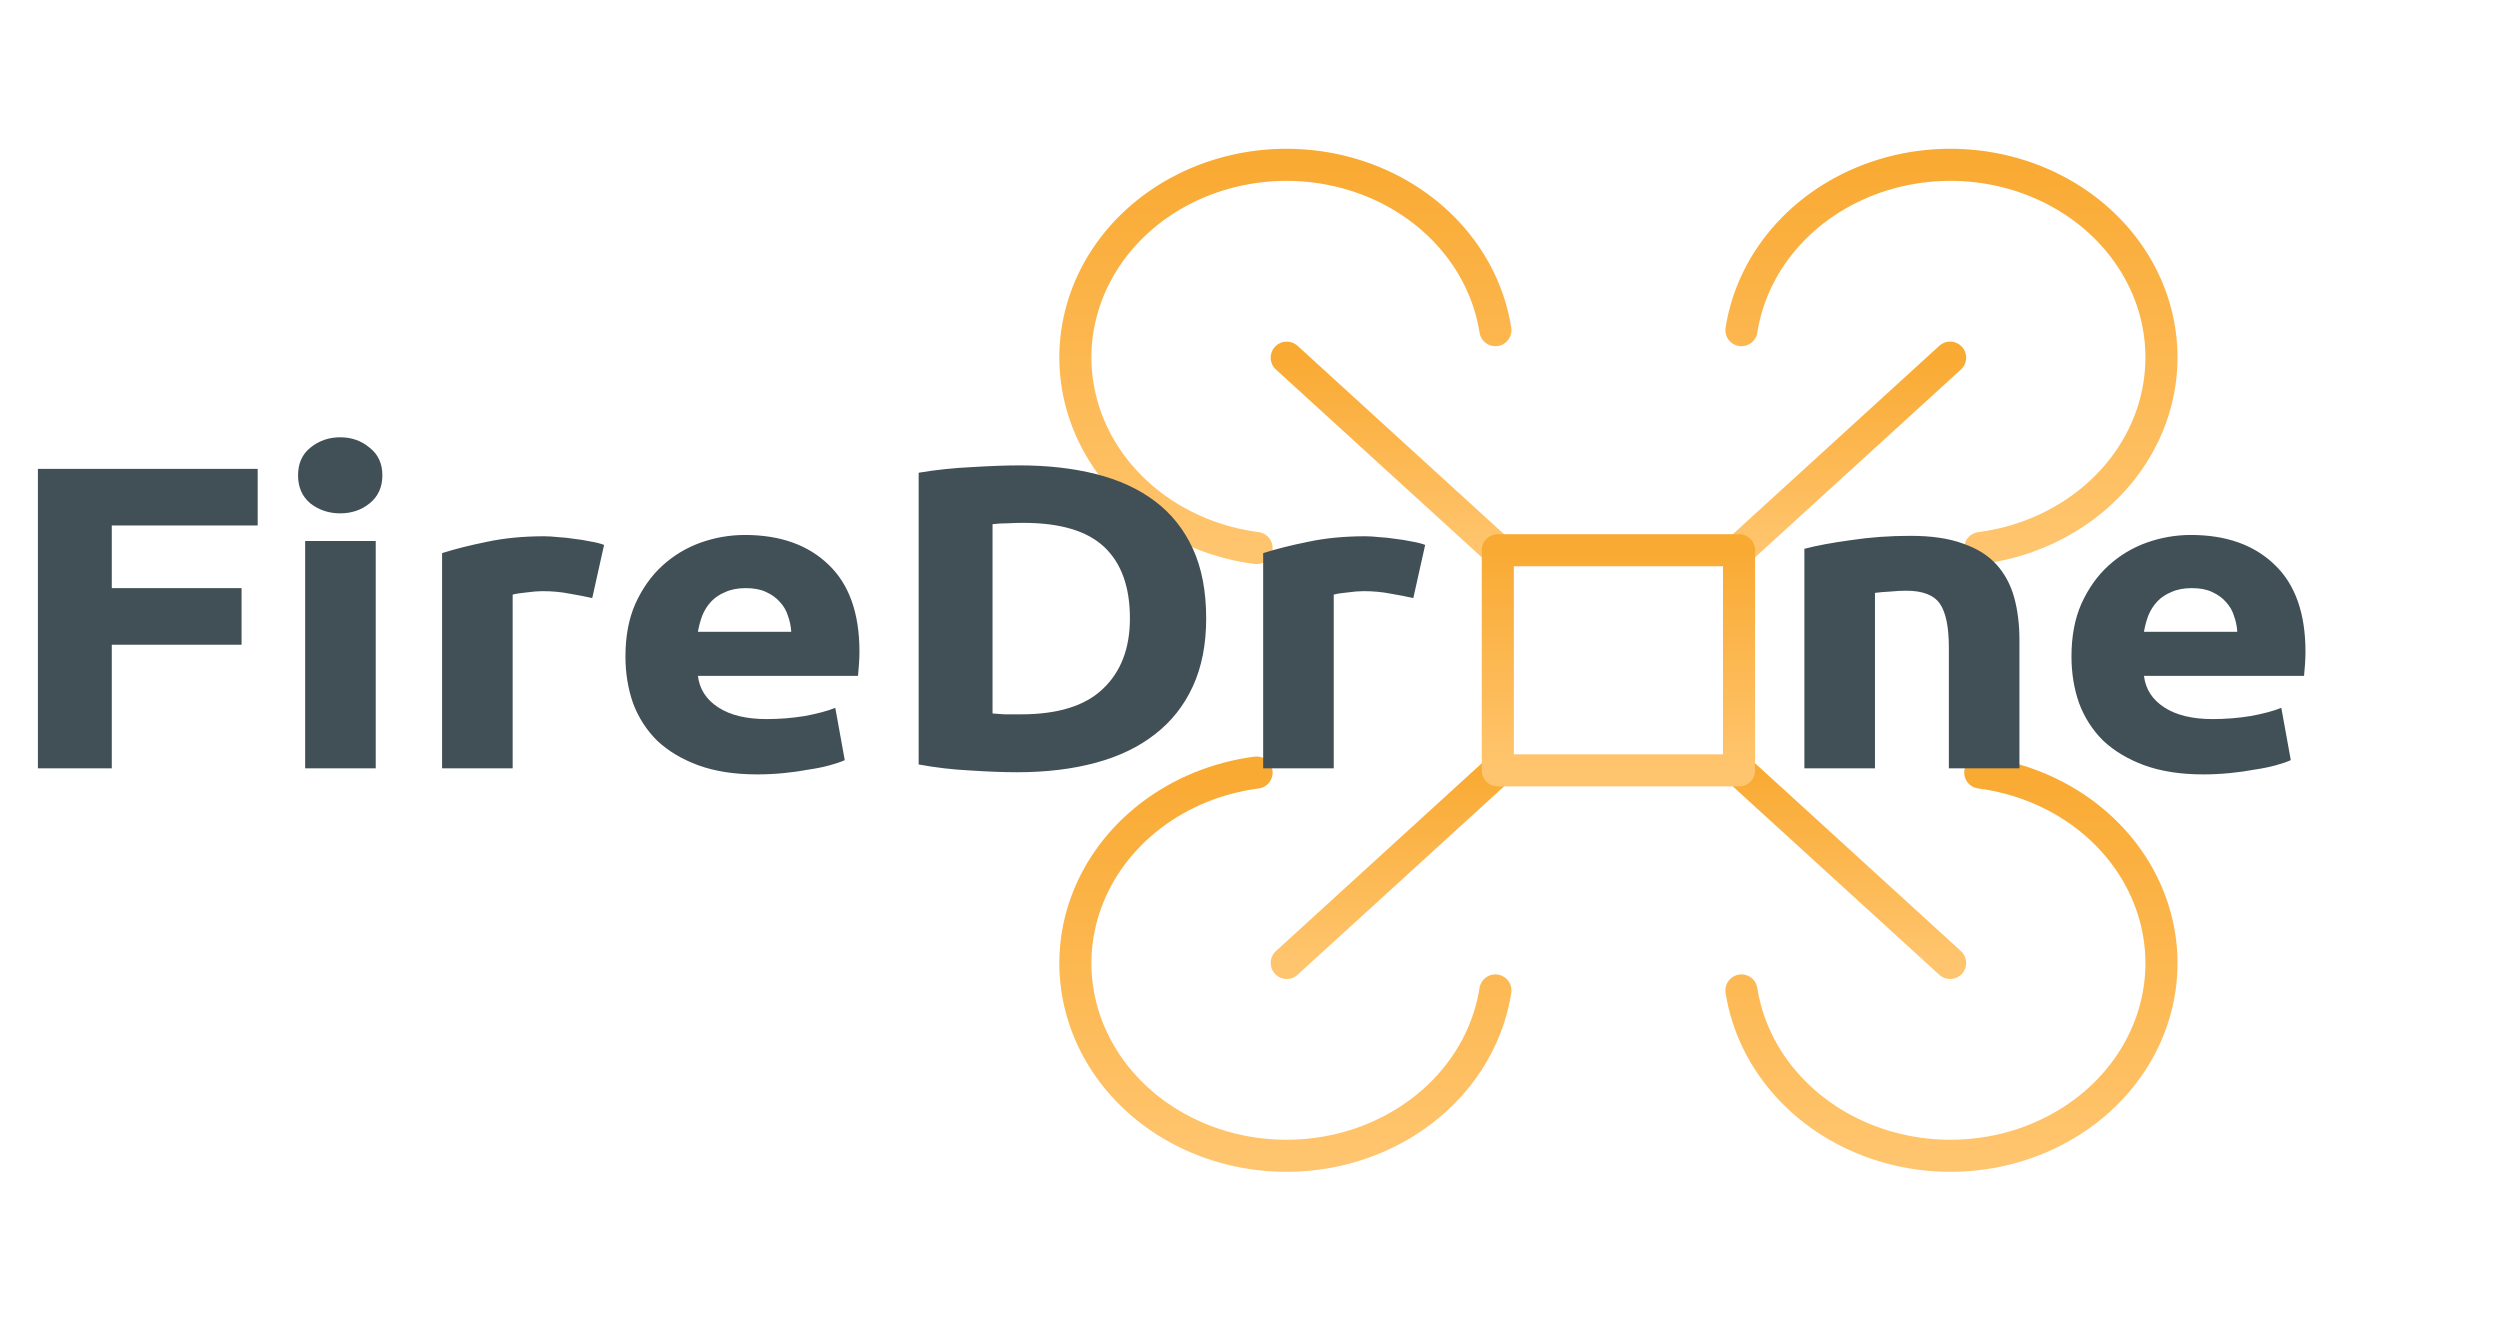
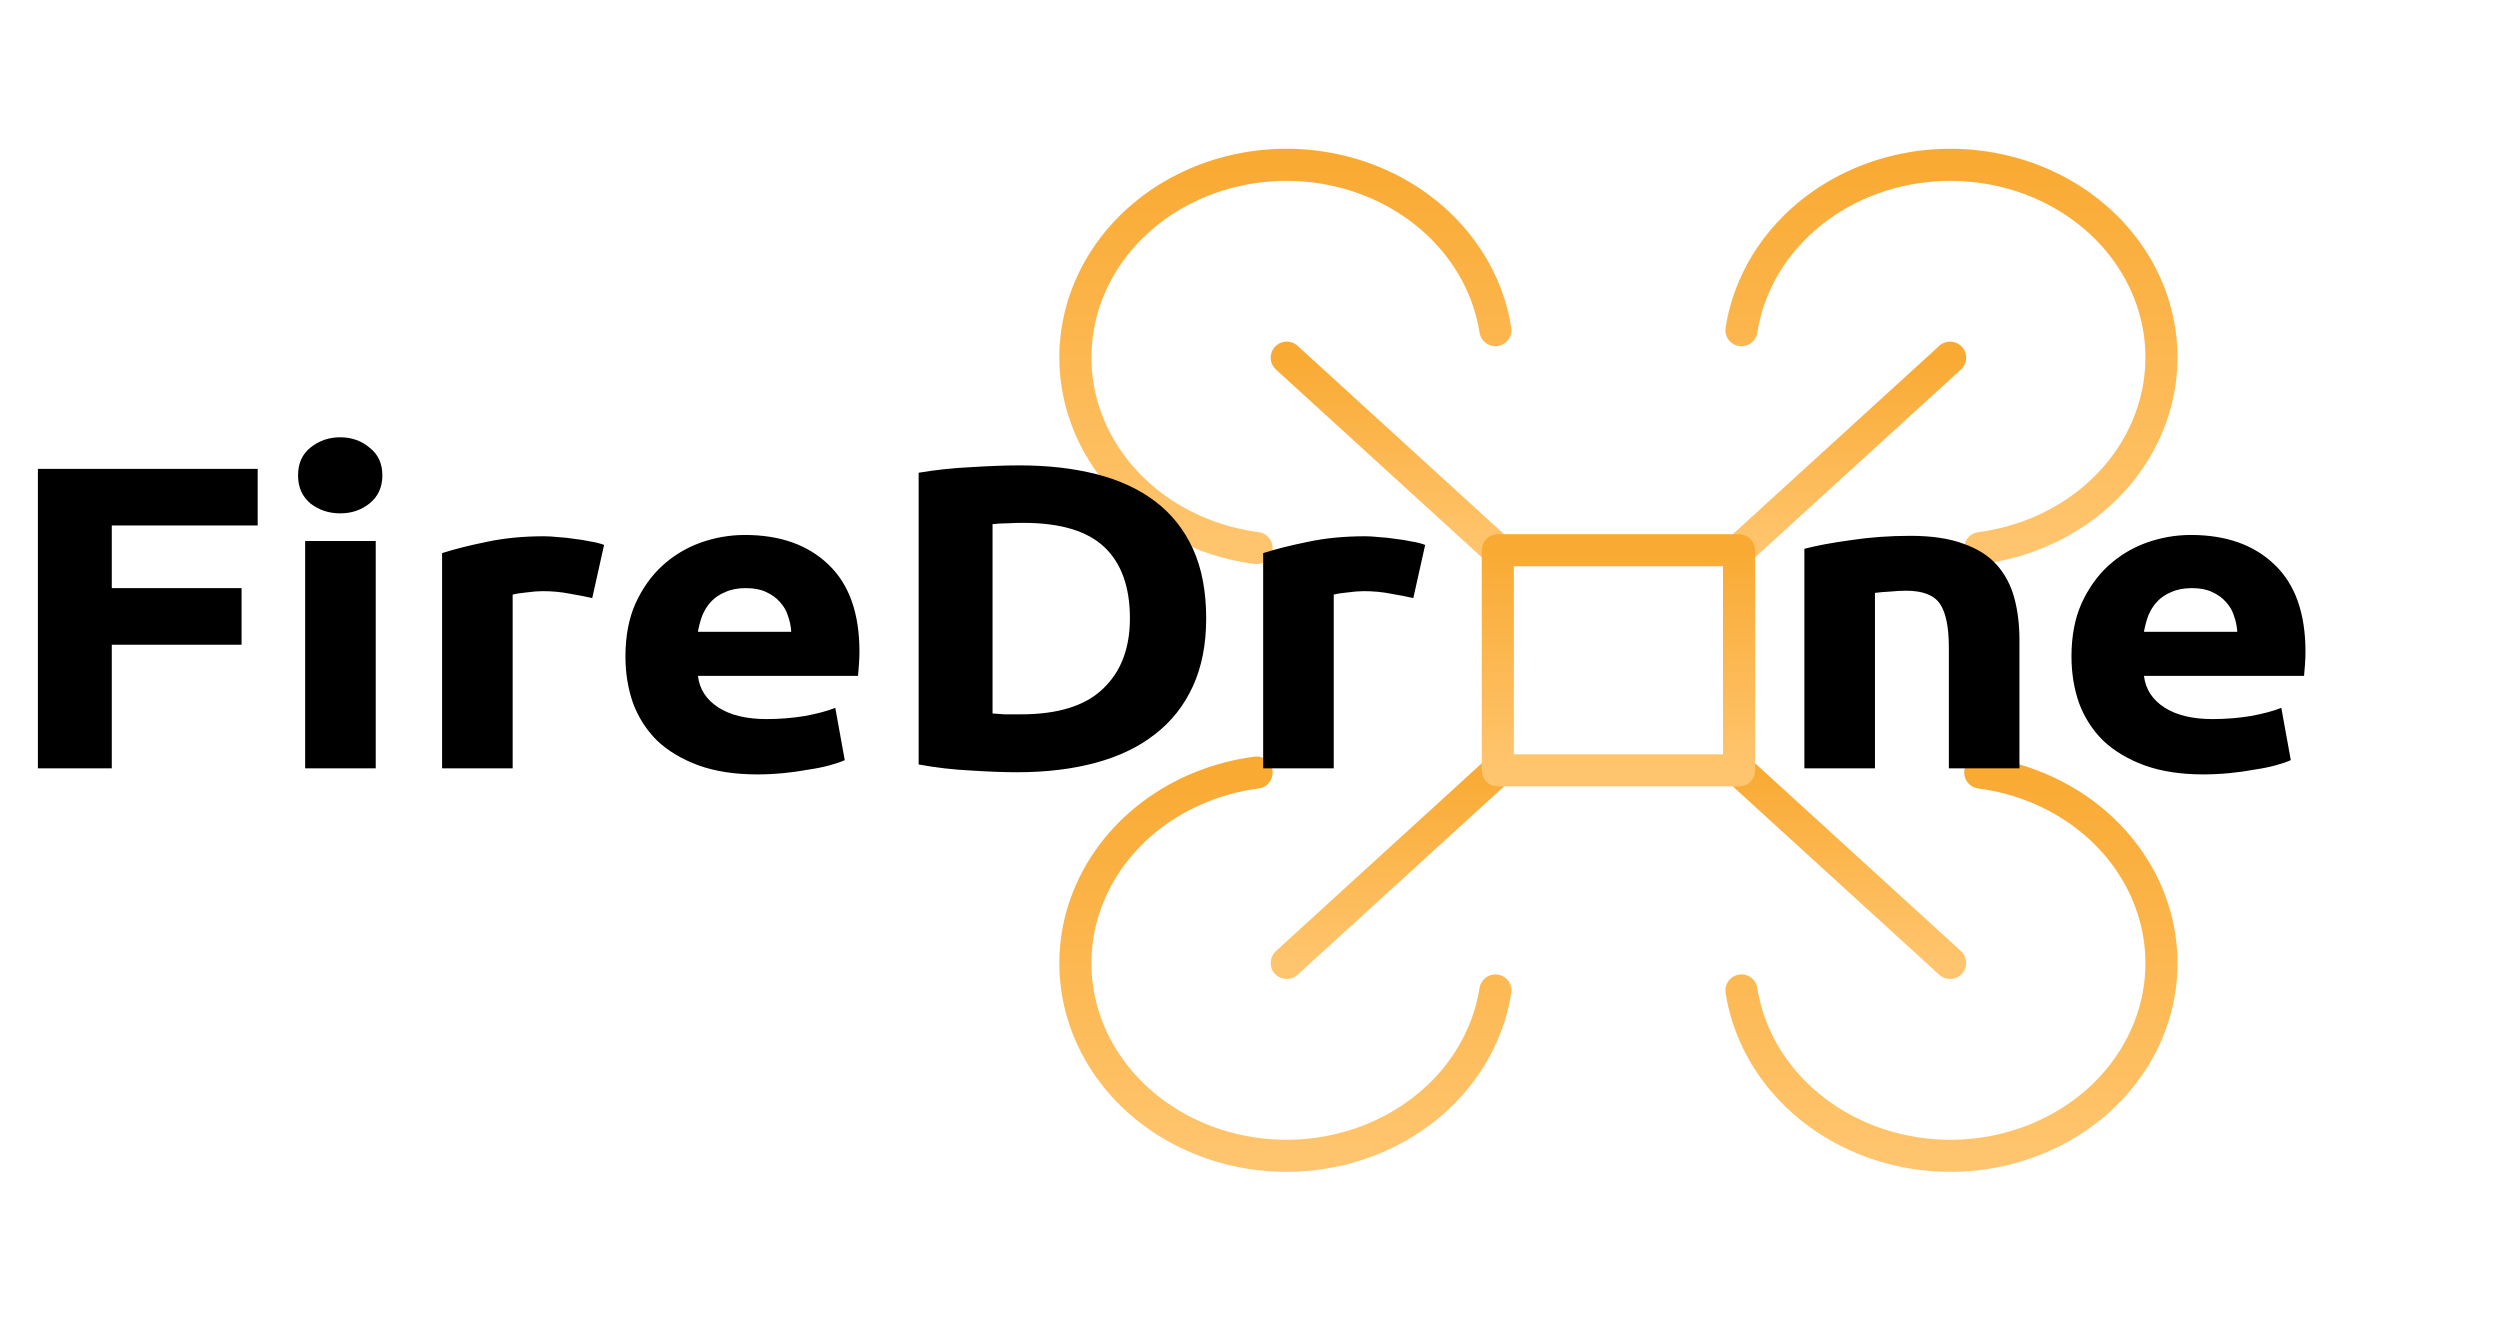
<svg xmlns="http://www.w3.org/2000/svg" width="3116" height="1646" viewBox="0 0 3116 1646" fill="none">
  <path d="M1866.87 685.832L1603.78 445.791" stroke="url(#paint0_linear)" stroke-width="40" stroke-linecap="round" stroke-linejoin="round" />
  <path d="M1863.86 411.5C1856.95 367.372 1836.71 325.869 1805.4 291.647C1774.09 257.424 1732.96 231.832 1686.61 217.737C1640.26 203.642 1590.52 201.601 1542.98 211.843C1495.43 222.086 1451.94 244.207 1417.4 275.728C1382.85 307.248 1358.61 346.923 1347.38 390.308C1336.15 433.694 1338.39 479.073 1353.84 521.363C1369.29 563.653 1397.34 601.182 1434.85 629.748C1472.35 658.313 1517.84 676.781 1566.2 683.09" stroke="url(#paint1_linear)" stroke-width="40" stroke-linecap="round" stroke-linejoin="round" />
  <path d="M2167.53 685.832L2430.62 445.791" stroke="url(#paint2_linear)" stroke-width="40" stroke-linecap="round" stroke-linejoin="round" />
  <path d="M2468.2 683.09C2516.57 676.781 2562.05 658.313 2599.56 629.748C2637.07 601.182 2665.12 563.653 2680.57 521.363C2696.01 479.073 2698.25 433.694 2687.03 390.308C2675.8 346.923 2651.56 307.248 2617.01 275.728C2582.46 244.207 2538.98 222.086 2491.43 211.843C2443.88 201.601 2394.14 203.642 2347.79 217.737C2301.45 231.832 2260.31 257.424 2229.01 291.647C2197.7 325.869 2177.45 367.372 2170.54 411.5" stroke="url(#paint3_linear)" stroke-width="40" stroke-linecap="round" stroke-linejoin="round" />
  <path d="M2167.53 960.166L2430.62 1200.21" stroke="url(#paint4_linear)" stroke-width="40" stroke-linecap="round" stroke-linejoin="round" />
  <path d="M2170.54 1234.5C2177.45 1278.63 2197.7 1320.13 2229.01 1354.35C2260.31 1388.57 2301.45 1414.17 2347.79 1428.26C2394.14 1442.36 2443.88 1444.4 2491.43 1434.16C2538.98 1423.92 2582.46 1401.79 2617.01 1370.27C2651.56 1338.75 2675.8 1299.08 2687.03 1255.69C2698.25 1212.31 2696.01 1166.93 2680.57 1124.64C2665.12 1082.35 2637.07 1044.82 2599.56 1016.25C2562.05 987.69 2516.57 969.218 2468.2 962.91" stroke="url(#paint5_linear)" stroke-width="40" stroke-linecap="round" stroke-linejoin="round" />
  <path d="M1866.87 960.166L1603.78 1200.21" stroke="url(#paint6_linear)" stroke-width="40" stroke-linecap="round" stroke-linejoin="round" />
  <path d="M1566.2 962.91C1517.84 969.218 1472.35 987.69 1434.85 1016.25C1397.34 1044.82 1369.29 1082.35 1353.84 1124.64C1338.39 1166.93 1336.15 1212.31 1347.38 1255.69C1358.61 1299.08 1382.85 1338.75 1417.4 1370.27C1451.94 1401.79 1495.43 1423.92 1542.98 1434.16C1590.52 1444.4 1640.26 1442.36 1686.61 1428.26C1732.96 1414.17 1774.09 1388.57 1805.4 1354.35C1836.71 1320.13 1856.95 1278.63 1863.86 1234.5" stroke="url(#paint7_linear)" stroke-width="40" stroke-linecap="round" stroke-linejoin="round" />
  <path d="M1866.87 685.834H2167.54V960.165H1866.87V685.834Z" stroke="url(#paint8_linear)" stroke-width="40" stroke-linecap="round" stroke-linejoin="round" />
-   <path d="M47.232 957.673V584.36H321.178V654.929H139.334V733.039H301.104V803.607H139.334V957.673H47.232ZM468.315 957.673H380.346V674.321H468.315V957.673ZM476.581 592.44C476.581 607.165 471.267 618.836 460.64 627.455C450.406 635.715 438.205 639.845 424.035 639.845C409.866 639.845 397.467 635.715 386.84 627.455C376.606 618.836 371.49 607.165 371.49 592.44C371.49 577.716 376.606 566.224 386.84 557.964C397.467 549.345 409.866 545.036 424.035 545.036C438.205 545.036 450.406 549.345 460.64 557.964C471.267 566.224 476.581 577.716 476.581 592.44ZM738.167 745.429C730.295 743.633 721.046 741.837 710.419 740.042C699.791 737.887 688.377 736.81 676.175 736.81C670.665 736.81 663.974 737.348 656.102 738.426C648.623 739.144 642.916 740.042 638.98 741.119V957.673H551.011V689.405C566.755 684.377 585.254 679.708 606.508 675.399C628.156 670.73 652.166 668.396 678.537 668.396C683.26 668.396 688.967 668.755 695.659 669.473C702.35 669.832 709.041 670.551 715.732 671.628C722.423 672.346 729.115 673.424 735.806 674.86C742.497 675.938 748.204 677.374 752.927 679.17L738.167 745.429ZM779.558 818.152C779.558 793.013 783.691 771.106 791.956 752.432C800.615 733.398 811.833 717.596 825.609 705.027C839.385 692.457 855.129 682.941 872.841 676.476C890.947 670.012 909.446 666.78 928.339 666.78C972.422 666.78 1007.26 679.17 1032.84 703.949C1058.42 728.37 1071.22 764.462 1071.22 812.226C1071.22 816.895 1071.02 822.102 1070.62 827.848C1070.23 833.235 1069.84 838.084 1069.44 842.393H869.889C871.857 858.913 880.319 872.021 895.276 881.717C910.233 891.414 930.307 896.262 955.497 896.262C971.635 896.262 987.378 895.005 1002.73 892.491C1018.47 889.618 1031.26 886.207 1041.1 882.256L1052.91 947.438C1048.19 949.593 1041.89 951.747 1034.02 953.902C1026.15 956.057 1017.29 957.853 1007.45 959.289C998.006 961.085 987.772 962.521 976.751 963.599C965.731 964.676 954.71 965.215 943.689 965.215C915.743 965.215 891.34 961.444 870.479 953.902C850.012 946.36 832.891 936.125 819.115 923.197C805.732 909.909 795.695 894.287 789.004 876.331C782.707 858.374 779.558 838.981 779.558 818.152ZM986.198 787.447C985.804 780.623 984.427 773.979 982.065 767.515C980.097 761.051 976.751 755.305 972.028 750.277C967.699 745.249 961.991 741.119 954.907 737.887C948.215 734.655 939.753 733.039 929.519 733.039C919.679 733.039 911.217 734.655 904.132 737.887C897.047 740.76 891.143 744.71 886.42 749.738C881.697 754.766 877.958 760.692 875.203 767.515C872.841 773.979 871.07 780.623 869.889 787.447H986.198ZM1237.11 889.259C1241.44 889.618 1246.36 889.977 1251.87 890.337C1257.78 890.337 1264.66 890.337 1272.54 890.337C1318.59 890.337 1352.63 879.742 1374.67 858.554C1397.11 837.365 1408.33 808.096 1408.33 770.747C1408.33 731.602 1397.7 701.974 1376.45 681.863C1355.19 661.752 1321.54 651.696 1275.49 651.696C1269.19 651.696 1262.7 651.876 1256 652.235C1249.31 652.235 1243.02 652.594 1237.11 653.313V889.259ZM1503.38 770.747C1503.38 803.069 1497.87 831.26 1486.85 855.322C1475.83 879.383 1460.09 899.315 1439.62 915.116C1419.54 930.918 1394.94 942.769 1365.82 950.67C1336.69 958.571 1304.02 962.521 1267.81 962.521C1251.28 962.521 1231.99 961.803 1209.95 960.366C1187.91 959.289 1166.26 956.775 1145.01 952.825V589.208C1166.26 585.617 1188.3 583.283 1211.13 582.205C1234.36 580.769 1254.23 580.051 1270.76 580.051C1305.79 580.051 1337.48 583.642 1365.82 590.824C1394.55 598.007 1419.15 609.319 1439.62 624.762C1460.09 640.204 1475.83 659.956 1486.85 684.018C1497.87 708.079 1503.38 736.989 1503.38 770.747ZM1761.56 745.429C1753.69 743.633 1744.44 741.837 1733.81 740.042C1723.19 737.887 1711.77 736.81 1699.57 736.81C1694.06 736.81 1687.37 737.348 1679.5 738.426C1672.02 739.144 1666.31 740.042 1662.38 741.119V957.673H1574.41V689.405C1590.15 684.377 1608.65 679.708 1629.9 675.399C1651.55 670.73 1675.56 668.396 1701.93 668.396C1706.66 668.396 1712.36 668.755 1719.05 669.473C1725.75 669.832 1732.44 670.551 1739.13 671.628C1745.82 672.346 1752.51 673.424 1759.2 674.86C1765.89 675.938 1771.6 677.374 1776.32 679.17L1761.56 745.429ZM2248.98 684.018C2263.94 680.068 2283.23 676.476 2306.84 673.244C2330.46 669.653 2355.26 667.857 2381.23 667.857C2407.61 667.857 2429.45 671.089 2446.77 677.554C2464.48 683.659 2478.45 692.457 2488.69 703.949C2498.92 715.442 2506.2 729.088 2510.53 744.89C2514.86 760.692 2517.03 778.289 2517.03 797.682V957.673H2429.06V807.378C2429.06 781.521 2425.32 763.205 2417.84 752.432C2410.36 741.658 2396.39 736.271 2375.92 736.271C2369.62 736.271 2362.93 736.63 2355.85 737.348C2348.76 737.707 2342.46 738.246 2336.95 738.964V957.673H2248.98V684.018ZM2581.89 818.152C2581.89 793.013 2586.03 771.106 2594.29 752.432C2602.95 733.398 2614.17 717.596 2627.95 705.027C2641.72 692.457 2657.47 682.941 2675.18 676.476C2693.28 670.012 2711.78 666.78 2730.68 666.78C2774.76 666.78 2809.59 679.17 2835.18 703.949C2860.76 728.37 2873.55 764.462 2873.55 812.226C2873.55 816.895 2873.36 822.102 2872.96 827.848C2872.57 833.235 2872.17 838.084 2871.78 842.393H2672.23C2674.19 858.913 2682.66 872.021 2697.61 881.717C2712.57 891.414 2732.64 896.262 2757.83 896.262C2773.97 896.262 2789.72 895.005 2805.07 892.491C2820.81 889.618 2833.6 886.207 2843.44 882.256L2855.25 947.438C2850.53 949.593 2844.23 951.747 2836.36 953.902C2828.49 956.057 2819.63 957.853 2809.79 959.289C2800.34 961.085 2790.11 962.521 2779.09 963.599C2768.07 964.676 2757.05 965.215 2746.03 965.215C2718.08 965.215 2693.68 961.444 2672.82 953.902C2652.35 946.36 2635.23 936.125 2621.45 923.197C2608.07 909.909 2598.03 894.287 2591.34 876.331C2585.04 858.374 2581.89 838.981 2581.89 818.152ZM2788.53 787.447C2788.14 780.623 2786.76 773.979 2784.4 767.515C2782.43 761.051 2779.09 755.305 2774.37 750.277C2770.04 745.249 2764.33 741.119 2757.24 737.887C2750.55 734.655 2742.09 733.039 2731.86 733.039C2722.02 733.039 2713.55 734.655 2706.47 737.887C2699.38 740.76 2693.48 744.71 2688.76 749.738C2684.03 754.766 2680.29 760.692 2677.54 767.515C2675.18 773.979 2673.41 780.623 2672.23 787.447H2788.53Z" fill="#415057" />
+   <path d="M47.232 957.673V584.36H321.178V654.929H139.334V733.039H301.104V803.607H139.334V957.673H47.232ZM468.315 957.673H380.346V674.321H468.315V957.673ZM476.581 592.44C476.581 607.165 471.267 618.836 460.64 627.455C450.406 635.715 438.205 639.845 424.035 639.845C409.866 639.845 397.467 635.715 386.84 627.455C376.606 618.836 371.49 607.165 371.49 592.44C371.49 577.716 376.606 566.224 386.84 557.964C397.467 549.345 409.866 545.036 424.035 545.036C438.205 545.036 450.406 549.345 460.64 557.964C471.267 566.224 476.581 577.716 476.581 592.44ZM738.167 745.429C730.295 743.633 721.046 741.837 710.419 740.042C699.791 737.887 688.377 736.81 676.175 736.81C670.665 736.81 663.974 737.348 656.102 738.426C648.623 739.144 642.916 740.042 638.98 741.119V957.673H551.011V689.405C566.755 684.377 585.254 679.708 606.508 675.399C628.156 670.73 652.166 668.396 678.537 668.396C683.26 668.396 688.967 668.755 695.659 669.473C702.35 669.832 709.041 670.551 715.732 671.628C722.423 672.346 729.115 673.424 735.806 674.86C742.497 675.938 748.204 677.374 752.927 679.17L738.167 745.429ZM779.558 818.152C779.558 793.013 783.691 771.106 791.956 752.432C800.615 733.398 811.833 717.596 825.609 705.027C839.385 692.457 855.129 682.941 872.841 676.476C890.947 670.012 909.446 666.78 928.339 666.78C972.422 666.78 1007.26 679.17 1032.84 703.949C1058.42 728.37 1071.22 764.462 1071.22 812.226C1071.22 816.895 1071.02 822.102 1070.62 827.848C1070.23 833.235 1069.84 838.084 1069.44 842.393H869.889C871.857 858.913 880.319 872.021 895.276 881.717C910.233 891.414 930.307 896.262 955.497 896.262C971.635 896.262 987.378 895.005 1002.73 892.491C1018.47 889.618 1031.26 886.207 1041.1 882.256L1052.91 947.438C1048.19 949.593 1041.89 951.747 1034.02 953.902C1026.15 956.057 1017.29 957.853 1007.45 959.289C998.006 961.085 987.772 962.521 976.751 963.599C965.731 964.676 954.71 965.215 943.689 965.215C915.743 965.215 891.34 961.444 870.479 953.902C850.012 946.36 832.891 936.125 819.115 923.197C805.732 909.909 795.695 894.287 789.004 876.331C782.707 858.374 779.558 838.981 779.558 818.152ZM986.198 787.447C985.804 780.623 984.427 773.979 982.065 767.515C980.097 761.051 976.751 755.305 972.028 750.277C967.699 745.249 961.991 741.119 954.907 737.887C948.215 734.655 939.753 733.039 929.519 733.039C919.679 733.039 911.217 734.655 904.132 737.887C897.047 740.76 891.143 744.71 886.42 749.738C881.697 754.766 877.958 760.692 875.203 767.515C872.841 773.979 871.07 780.623 869.889 787.447H986.198ZM1237.11 889.259C1241.44 889.618 1246.36 889.977 1251.87 890.337C1257.78 890.337 1264.66 890.337 1272.54 890.337C1318.59 890.337 1352.63 879.742 1374.67 858.554C1397.11 837.365 1408.33 808.096 1408.33 770.747C1408.33 731.602 1397.7 701.974 1376.45 681.863C1355.19 661.752 1321.54 651.696 1275.49 651.696C1269.19 651.696 1262.7 651.876 1256 652.235C1249.31 652.235 1243.02 652.594 1237.11 653.313V889.259ZM1503.38 770.747C1503.38 803.069 1497.87 831.26 1486.85 855.322C1475.83 879.383 1460.09 899.315 1439.62 915.116C1419.54 930.918 1394.94 942.769 1365.82 950.67C1336.69 958.571 1304.02 962.521 1267.81 962.521C1251.28 962.521 1231.99 961.803 1209.95 960.366C1187.91 959.289 1166.26 956.775 1145.01 952.825V589.208C1166.26 585.617 1188.3 583.283 1211.13 582.205C1234.36 580.769 1254.23 580.051 1270.76 580.051C1305.79 580.051 1337.48 583.642 1365.82 590.824C1394.55 598.007 1419.15 609.319 1439.62 624.762C1460.09 640.204 1475.83 659.956 1486.85 684.018C1497.87 708.079 1503.38 736.989 1503.38 770.747ZM1761.56 745.429C1753.69 743.633 1744.44 741.837 1733.81 740.042C1723.19 737.887 1711.77 736.81 1699.57 736.81C1694.06 736.81 1687.37 737.348 1679.5 738.426C1672.02 739.144 1666.31 740.042 1662.38 741.119V957.673H1574.41V689.405C1590.15 684.377 1608.65 679.708 1629.9 675.399C1651.55 670.73 1675.56 668.396 1701.93 668.396C1706.66 668.396 1712.36 668.755 1719.05 669.473C1725.75 669.832 1732.44 670.551 1739.13 671.628C1745.82 672.346 1752.51 673.424 1759.2 674.86C1765.89 675.938 1771.6 677.374 1776.32 679.17L1761.56 745.429ZM2248.98 684.018C2263.94 680.068 2283.23 676.476 2306.84 673.244C2330.46 669.653 2355.26 667.857 2381.23 667.857C2407.61 667.857 2429.45 671.089 2446.77 677.554C2464.48 683.659 2478.45 692.457 2488.69 703.949C2498.92 715.442 2506.2 729.088 2510.53 744.89C2514.86 760.692 2517.03 778.289 2517.03 797.682V957.673H2429.06V807.378C2429.06 781.521 2425.32 763.205 2417.84 752.432C2410.36 741.658 2396.39 736.271 2375.92 736.271C2369.62 736.271 2362.93 736.63 2355.85 737.348C2348.76 737.707 2342.46 738.246 2336.95 738.964V957.673H2248.98V684.018ZM2581.89 818.152C2581.89 793.013 2586.03 771.106 2594.29 752.432C2602.95 733.398 2614.17 717.596 2627.95 705.027C2641.72 692.457 2657.47 682.941 2675.18 676.476C2693.28 670.012 2711.78 666.78 2730.68 666.78C2774.76 666.78 2809.59 679.17 2835.18 703.949C2860.76 728.37 2873.55 764.462 2873.55 812.226C2873.55 816.895 2873.36 822.102 2872.96 827.848C2872.57 833.235 2872.17 838.084 2871.78 842.393H2672.23C2674.19 858.913 2682.66 872.021 2697.61 881.717C2712.57 891.414 2732.64 896.262 2757.83 896.262C2773.97 896.262 2789.72 895.005 2805.07 892.491C2820.81 889.618 2833.6 886.207 2843.44 882.256L2855.25 947.438C2850.53 949.593 2844.23 951.747 2836.36 953.902C2828.49 956.057 2819.63 957.853 2809.79 959.289C2800.34 961.085 2790.11 962.521 2779.09 963.599C2768.07 964.676 2757.05 965.215 2746.03 965.215C2718.08 965.215 2693.68 961.444 2672.82 953.902C2652.35 946.36 2635.23 936.125 2621.45 923.197C2608.07 909.909 2598.03 894.287 2591.34 876.331C2585.04 858.374 2581.89 838.981 2581.89 818.152ZM2788.53 787.447C2788.14 780.623 2786.76 773.979 2784.4 767.515C2782.43 761.051 2779.09 755.305 2774.37 750.277C2770.04 745.249 2764.33 741.119 2757.24 737.887C2750.55 734.655 2742.09 733.039 2731.86 733.039C2722.02 733.039 2713.55 734.655 2706.47 737.887C2699.38 740.76 2693.48 744.71 2688.76 749.738C2684.03 754.766 2680.29 760.692 2677.54 767.515C2675.18 773.979 2673.41 780.623 2672.23 787.447H2788.53Z" fill="black" />
  <defs>
    <linearGradient id="paint0_linear" x1="1735.33" y1="445.791" x2="1735.33" y2="685.832" gradientUnits="userSpaceOnUse">
      <stop stop-color="#F9AA33" />
      <stop offset="1" stop-color="#FFC56E" />
    </linearGradient>
    <linearGradient id="paint1_linear" x1="1602.1" y1="205.421" x2="1602.1" y2="683.09" gradientUnits="userSpaceOnUse">
      <stop stop-color="#F9AA33" />
      <stop offset="1" stop-color="#FFC56E" />
    </linearGradient>
    <linearGradient id="paint2_linear" x1="2299.08" y1="445.791" x2="2299.08" y2="685.832" gradientUnits="userSpaceOnUse">
      <stop stop-color="#F9AA33" />
      <stop offset="1" stop-color="#FFC56E" />
    </linearGradient>
    <linearGradient id="paint3_linear" x1="2432.3" y1="205.421" x2="2432.3" y2="683.09" gradientUnits="userSpaceOnUse">
      <stop stop-color="#F9AA33" />
      <stop offset="1" stop-color="#FFC56E" />
    </linearGradient>
    <linearGradient id="paint4_linear" x1="2299.08" y1="960.166" x2="2299.08" y2="1200.21" gradientUnits="userSpaceOnUse">
      <stop stop-color="#F9AA33" />
      <stop offset="1" stop-color="#FFC56E" />
    </linearGradient>
    <linearGradient id="paint5_linear" x1="2432.3" y1="962.91" x2="2432.3" y2="1440.58" gradientUnits="userSpaceOnUse">
      <stop stop-color="#F9AA33" />
      <stop offset="1" stop-color="#FFC56E" />
    </linearGradient>
    <linearGradient id="paint6_linear" x1="1735.33" y1="960.166" x2="1735.33" y2="1200.21" gradientUnits="userSpaceOnUse">
      <stop stop-color="#F9AA33" />
      <stop offset="1" stop-color="#FFC56E" />
    </linearGradient>
    <linearGradient id="paint7_linear" x1="1602.1" y1="962.91" x2="1602.1" y2="1440.58" gradientUnits="userSpaceOnUse">
      <stop stop-color="#F9AA33" />
      <stop offset="1" stop-color="#FFC56E" />
    </linearGradient>
    <linearGradient id="paint8_linear" x1="2017.2" y1="685.834" x2="2017.2" y2="960.165" gradientUnits="userSpaceOnUse">
      <stop stop-color="#F9AA33" />
      <stop offset="1" stop-color="#FFC56E" />
    </linearGradient>
  </defs>
</svg>
